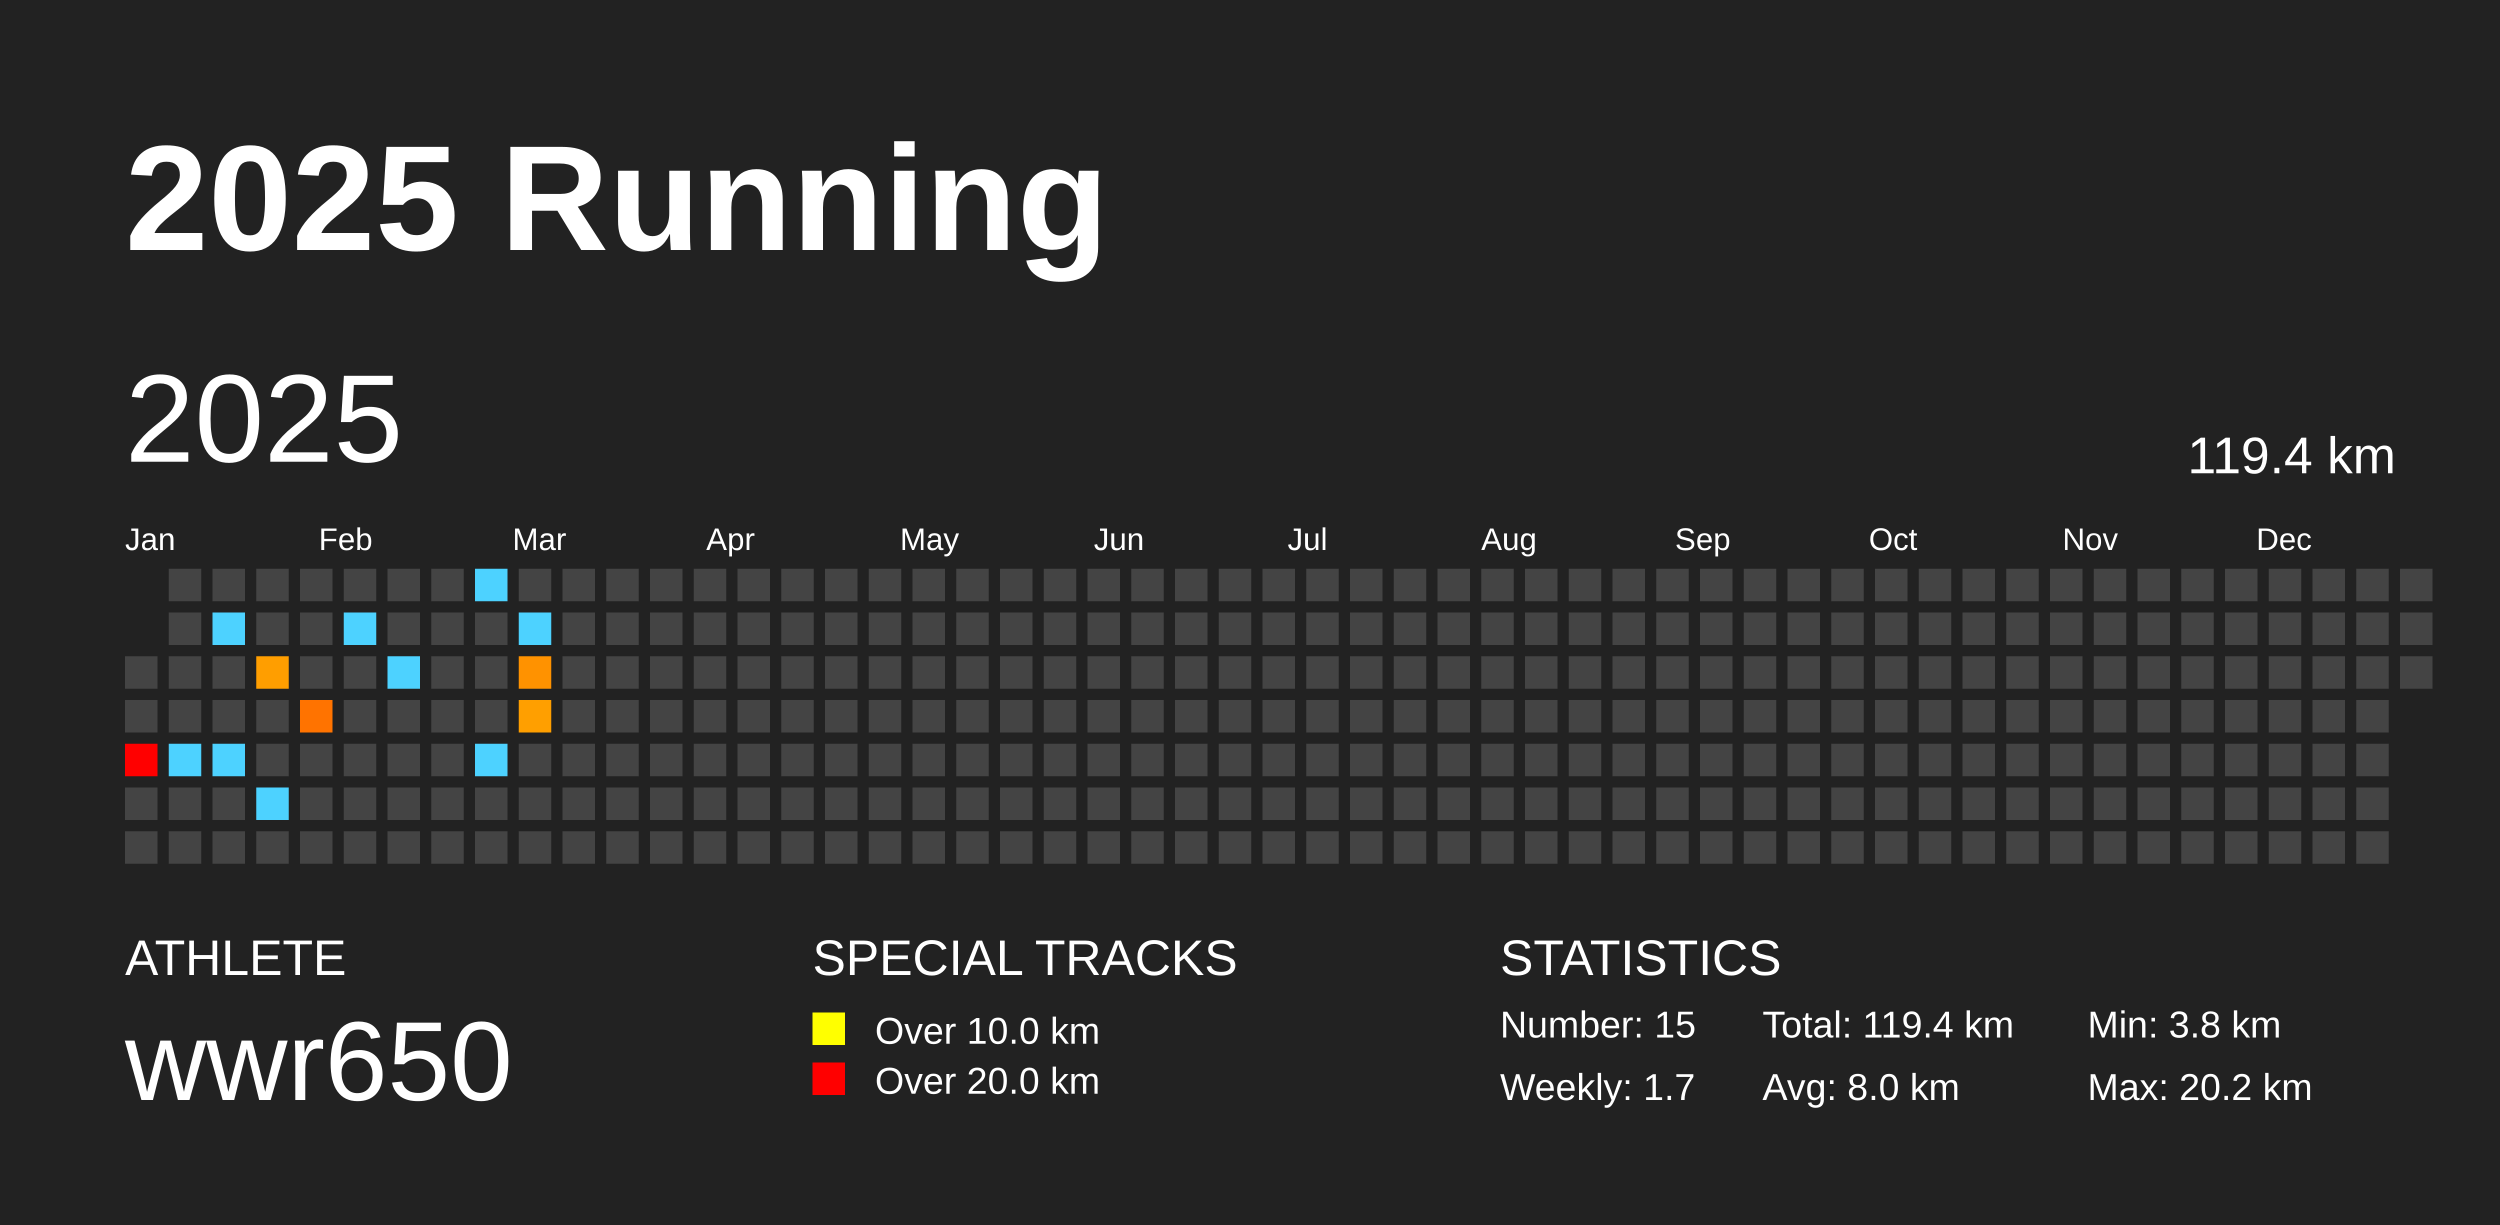
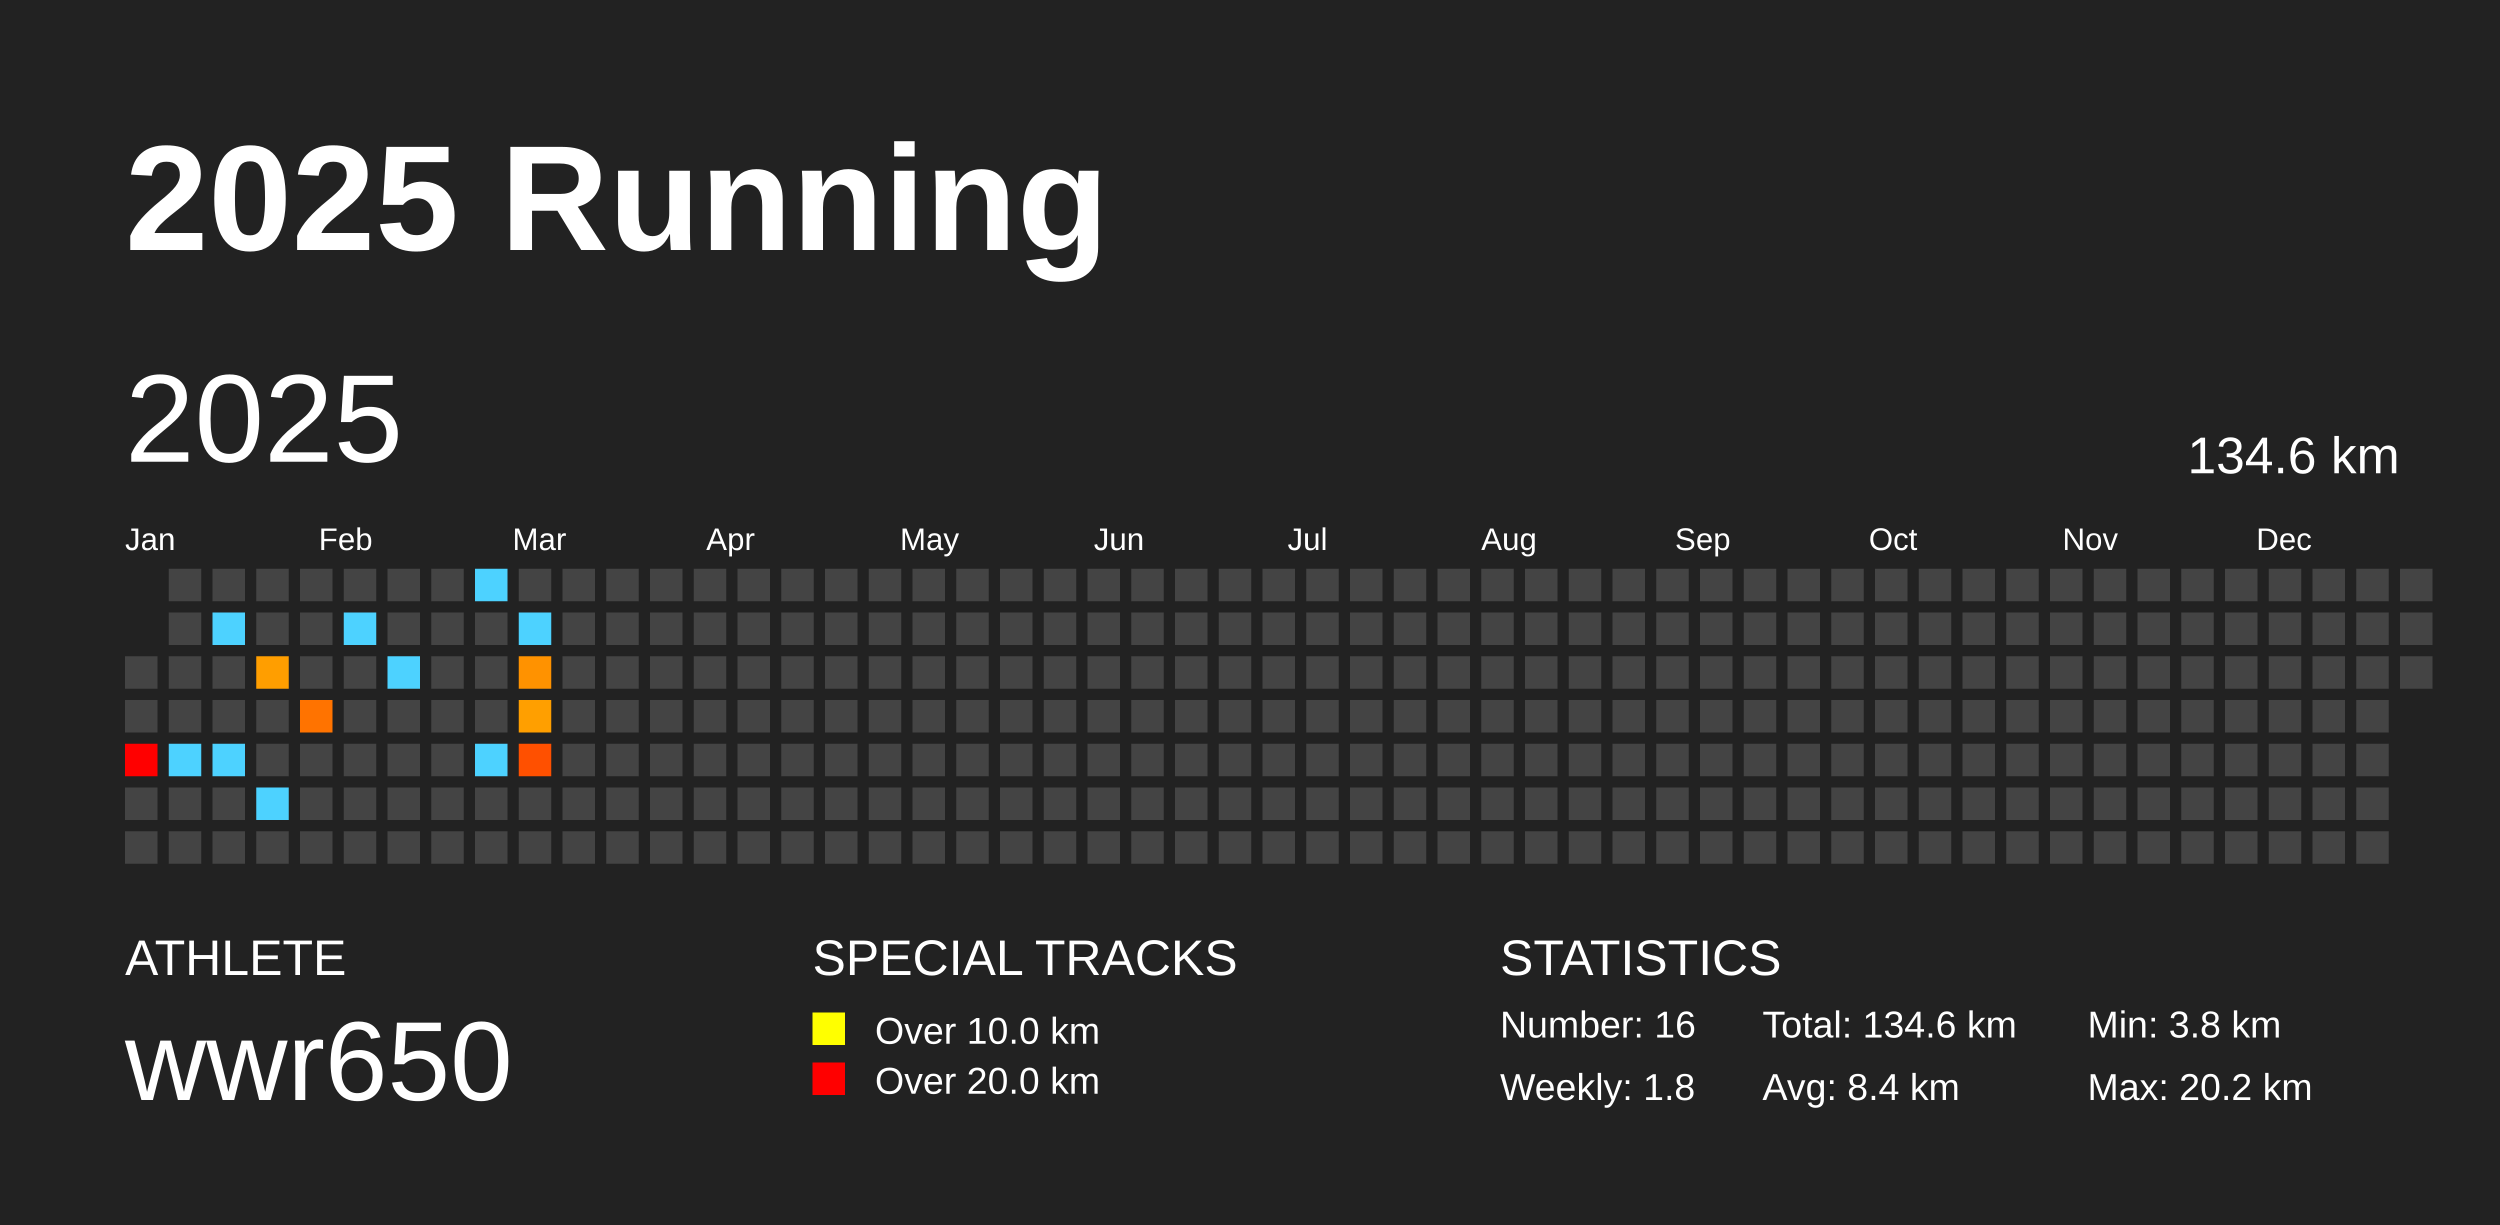
<svg xmlns="http://www.w3.org/2000/svg" baseProfile="full" height="98mm" version="1.1" viewBox="0,0,200,98" width="200mm">
  <defs />
  <rect fill="#222222" height="98" width="200" x="0" y="0" />
  <text fill="#FFFFFF" style="font-size:12px; font-family:Arial; font-weight:bold;" x="10" y="20">2025 Running</text>
  <text fill="#FFFFFF" style="font-size:4px; font-family:Arial" x="10" y="78">ATHLETE</text>
  <text fill="#FFFFFF" style="font-size:9px; font-family:Arial" x="10" y="88">wwr650</text>
  <text fill="#FFFFFF" style="font-size:4px; font-family:Arial" x="65" y="78">SPECIAL TRACKS</text>
  <rect fill="yellow" height="2.6" width="2.6" x="65" y="81" />
  <text fill="#FFFFFF" style="font-size:3px; font-family:Arial" x="70" y="83.5">Over 10.0 km</text>
  <rect fill="red" height="2.6" width="2.6" x="65" y="85" />
  <text fill="#FFFFFF" style="font-size:3px; font-family:Arial" x="70" y="87.5">Over 20.0 km</text>
  <text fill="#FFFFFF" style="font-size:4px; font-family:Arial" x="120" y="78">STATISTICS</text>
-   <text fill="#FFFFFF" style="font-size:3px; font-family:Arial" x="120" y="83">Number: 15</text>
-   <text fill="#FFFFFF" style="font-size:3px; font-family:Arial" x="120" y="88">Weekly: 1.7</text>
-   <text fill="#FFFFFF" style="font-size:3px; font-family:Arial" x="141" y="83">Total: 119.4 km</text>
-   <text fill="#FFFFFF" style="font-size:3px; font-family:Arial" x="141" y="88">Avg: 8.0 km</text>
+   <text fill="#FFFFFF" style="font-size:3px; font-family:Arial" x="120" y="83">Number: 16</text>
+   <text fill="#FFFFFF" style="font-size:3px; font-family:Arial" x="120" y="88">Weekly: 1.8</text>
+   <text fill="#FFFFFF" style="font-size:3px; font-family:Arial" x="141" y="83">Total: 134.6 km</text>
+   <text fill="#FFFFFF" style="font-size:3px; font-family:Arial" x="141" y="88">Avg: 8.4 km</text>
  <text fill="#FFFFFF" style="font-size:3px; font-family:Arial" x="167" y="83">Min: 3.8 km</text>
  <text fill="#FFFFFF" style="font-size:3px; font-family:Arial" x="167" y="88">Max: 20.2 km</text>
  <text dominant-baseline="hanging" fill="#FFFFFF" style="font-size:10.0px; font-family:Arial;" x="10" y="30">2025</text>
-   <text dominant-baseline="hanging" fill="#FFFFFF" style="font-size:4.125px; font-family:Arial;" x="175" y="35">119.4 km</text>
+   <text dominant-baseline="hanging" fill="#FFFFFF" style="font-size:4.125px; font-family:Arial;" x="175" y="35">134.6 km</text>
  <text fill="#FFFFFF" style="font-size:2.5px; font-family:Arial" x="10.0" y="44">Jan</text>
  <text fill="#FFFFFF" style="font-size:2.5px; font-family:Arial" x="25.5" y="44">Feb</text>
  <text fill="#FFFFFF" style="font-size:2.5px; font-family:Arial" x="41.0" y="44">Mar</text>
  <text fill="#FFFFFF" style="font-size:2.5px; font-family:Arial" x="56.5" y="44">Apr</text>
  <text fill="#FFFFFF" style="font-size:2.5px; font-family:Arial" x="72.0" y="44">May</text>
  <text fill="#FFFFFF" style="font-size:2.5px; font-family:Arial" x="87.5" y="44">Jun</text>
  <text fill="#FFFFFF" style="font-size:2.5px; font-family:Arial" x="103.0" y="44">Jul</text>
  <text fill="#FFFFFF" style="font-size:2.5px; font-family:Arial" x="118.5" y="44">Aug</text>
  <text fill="#FFFFFF" style="font-size:2.5px; font-family:Arial" x="134.0" y="44">Sep</text>
  <text fill="#FFFFFF" style="font-size:2.5px; font-family:Arial" x="149.5" y="44">Oct</text>
  <text fill="#FFFFFF" style="font-size:2.5px; font-family:Arial" x="165.0" y="44">Nov</text>
  <text fill="#FFFFFF" style="font-size:2.5px; font-family:Arial" x="180.5" y="44">Dec</text>
  <rect fill="#444444" height="2.6" width="2.6" x="10.0" y="52.5" />
  <rect fill="#444444" height="2.6" width="2.6" x="10.0" y="56.0" />
  <rect fill="red" height="2.6" width="2.6" x="10.0" y="59.5" />
  <rect fill="#444444" height="2.6" width="2.6" x="10.0" y="63.0" />
  <rect fill="#444444" height="2.6" width="2.6" x="10.0" y="66.5" />
  <rect fill="#444444" height="2.6" width="2.6" x="13.5" y="45.5" />
  <rect fill="#444444" height="2.6" width="2.6" x="13.5" y="49.0" />
  <rect fill="#444444" height="2.6" width="2.6" x="13.5" y="52.5" />
  <rect fill="#444444" height="2.6" width="2.6" x="13.5" y="56.0" />
  <rect fill="#4dd2ff" height="2.6" width="2.6" x="13.5" y="59.5" />
  <rect fill="#444444" height="2.6" width="2.6" x="13.5" y="63.0" />
  <rect fill="#444444" height="2.6" width="2.6" x="13.5" y="66.5" />
  <rect fill="#444444" height="2.6" width="2.6" x="17.0" y="45.5" />
  <rect fill="#4dd2ff" height="2.6" width="2.6" x="17.0" y="49.0" />
  <rect fill="#444444" height="2.6" width="2.6" x="17.0" y="52.5" />
  <rect fill="#444444" height="2.6" width="2.6" x="17.0" y="56.0" />
  <rect fill="#4dd2ff" height="2.6" width="2.6" x="17.0" y="59.5" />
  <rect fill="#444444" height="2.6" width="2.6" x="17.0" y="63.0" />
  <rect fill="#444444" height="2.6" width="2.6" x="17.0" y="66.5" />
  <rect fill="#444444" height="2.6" width="2.6" x="20.5" y="45.5" />
  <rect fill="#444444" height="2.6" width="2.6" x="20.5" y="49.0" />
  <rect fill="#ff9e00" height="2.6" width="2.6" x="20.5" y="52.5" />
  <rect fill="#444444" height="2.6" width="2.6" x="20.5" y="56.0" />
  <rect fill="#444444" height="2.6" width="2.6" x="20.5" y="59.5" />
  <rect fill="#4dd2ff" height="2.6" width="2.6" x="20.5" y="63.0" />
  <rect fill="#444444" height="2.6" width="2.6" x="20.5" y="66.5" />
  <rect fill="#444444" height="2.6" width="2.6" x="24.0" y="45.5" />
  <rect fill="#444444" height="2.6" width="2.6" x="24.0" y="49.0" />
  <rect fill="#444444" height="2.6" width="2.6" x="24.0" y="52.5" />
  <rect fill="#ff7300" height="2.6" width="2.6" x="24.0" y="56.0" />
  <rect fill="#444444" height="2.6" width="2.6" x="24.0" y="59.5" />
  <rect fill="#444444" height="2.6" width="2.6" x="24.0" y="63.0" />
  <rect fill="#444444" height="2.6" width="2.6" x="24.0" y="66.5" />
  <rect fill="#444444" height="2.6" width="2.6" x="27.5" y="45.5" />
  <rect fill="#4dd2ff" height="2.6" width="2.6" x="27.5" y="49.0" />
  <rect fill="#444444" height="2.6" width="2.6" x="27.5" y="52.5" />
  <rect fill="#444444" height="2.6" width="2.6" x="27.5" y="56.0" />
  <rect fill="#444444" height="2.6" width="2.6" x="27.5" y="59.5" />
  <rect fill="#444444" height="2.6" width="2.6" x="27.5" y="63.0" />
  <rect fill="#444444" height="2.6" width="2.6" x="27.5" y="66.5" />
  <rect fill="#444444" height="2.6" width="2.6" x="31.0" y="45.5" />
  <rect fill="#444444" height="2.6" width="2.6" x="31.0" y="49.0" />
  <rect fill="#4dd2ff" height="2.6" width="2.6" x="31.0" y="52.5" />
  <rect fill="#444444" height="2.6" width="2.6" x="31.0" y="56.0" />
  <rect fill="#444444" height="2.6" width="2.6" x="31.0" y="59.5" />
  <rect fill="#444444" height="2.6" width="2.6" x="31.0" y="63.0" />
  <rect fill="#444444" height="2.6" width="2.6" x="31.0" y="66.5" />
  <rect fill="#444444" height="2.6" width="2.6" x="34.5" y="45.5" />
  <rect fill="#444444" height="2.6" width="2.6" x="34.5" y="49.0" />
  <rect fill="#444444" height="2.6" width="2.6" x="34.5" y="52.5" />
  <rect fill="#444444" height="2.6" width="2.6" x="34.5" y="56.0" />
  <rect fill="#444444" height="2.6" width="2.6" x="34.5" y="59.5" />
  <rect fill="#444444" height="2.6" width="2.6" x="34.5" y="63.0" />
  <rect fill="#444444" height="2.6" width="2.6" x="34.5" y="66.5" />
  <rect fill="#4dd2ff" height="2.6" width="2.6" x="38.0" y="45.5" />
  <rect fill="#444444" height="2.6" width="2.6" x="38.0" y="49.0" />
  <rect fill="#444444" height="2.6" width="2.6" x="38.0" y="52.5" />
  <rect fill="#444444" height="2.6" width="2.6" x="38.0" y="56.0" />
  <rect fill="#4dd2ff" height="2.6" width="2.6" x="38.0" y="59.5" />
  <rect fill="#444444" height="2.6" width="2.6" x="38.0" y="63.0" />
  <rect fill="#444444" height="2.6" width="2.6" x="38.0" y="66.5" />
  <rect fill="#444444" height="2.6" width="2.6" x="41.5" y="45.5" />
  <rect fill="#4dd2ff" height="2.6" width="2.6" x="41.5" y="49.0" />
  <rect fill="#ff9200" height="2.6" width="2.6" x="41.5" y="52.5" />
  <rect fill="#ff9f00" height="2.6" width="2.6" x="41.5" y="56.0" />
-   <rect fill="#444444" height="2.6" width="2.6" x="41.5" y="59.5" />
+   <rect fill="#ff5000" height="2.6" width="2.6" x="41.5" y="59.5" />
  <rect fill="#444444" height="2.6" width="2.6" x="41.5" y="63.0" />
  <rect fill="#444444" height="2.6" width="2.6" x="41.5" y="66.5" />
  <rect fill="#444444" height="2.6" width="2.6" x="45.0" y="45.5" />
  <rect fill="#444444" height="2.6" width="2.6" x="45.0" y="49.0" />
  <rect fill="#444444" height="2.6" width="2.6" x="45.0" y="52.5" />
  <rect fill="#444444" height="2.6" width="2.6" x="45.0" y="56.0" />
  <rect fill="#444444" height="2.6" width="2.6" x="45.0" y="59.5" />
  <rect fill="#444444" height="2.6" width="2.6" x="45.0" y="63.0" />
  <rect fill="#444444" height="2.6" width="2.6" x="45.0" y="66.5" />
  <rect fill="#444444" height="2.6" width="2.6" x="48.5" y="45.5" />
  <rect fill="#444444" height="2.6" width="2.6" x="48.5" y="49.0" />
  <rect fill="#444444" height="2.6" width="2.6" x="48.5" y="52.5" />
  <rect fill="#444444" height="2.6" width="2.6" x="48.5" y="56.0" />
  <rect fill="#444444" height="2.6" width="2.6" x="48.5" y="59.5" />
  <rect fill="#444444" height="2.6" width="2.6" x="48.5" y="63.0" />
  <rect fill="#444444" height="2.6" width="2.6" x="48.5" y="66.5" />
  <rect fill="#444444" height="2.6" width="2.6" x="52.0" y="45.5" />
  <rect fill="#444444" height="2.6" width="2.6" x="52.0" y="49.0" />
  <rect fill="#444444" height="2.6" width="2.6" x="52.0" y="52.5" />
  <rect fill="#444444" height="2.6" width="2.6" x="52.0" y="56.0" />
  <rect fill="#444444" height="2.6" width="2.6" x="52.0" y="59.5" />
  <rect fill="#444444" height="2.6" width="2.6" x="52.0" y="63.0" />
  <rect fill="#444444" height="2.6" width="2.6" x="52.0" y="66.5" />
  <rect fill="#444444" height="2.6" width="2.6" x="55.5" y="45.5" />
  <rect fill="#444444" height="2.6" width="2.6" x="55.5" y="49.0" />
  <rect fill="#444444" height="2.6" width="2.6" x="55.5" y="52.5" />
  <rect fill="#444444" height="2.6" width="2.6" x="55.5" y="56.0" />
  <rect fill="#444444" height="2.6" width="2.6" x="55.5" y="59.5" />
  <rect fill="#444444" height="2.6" width="2.6" x="55.5" y="63.0" />
  <rect fill="#444444" height="2.6" width="2.6" x="55.5" y="66.5" />
  <rect fill="#444444" height="2.6" width="2.6" x="59.0" y="45.5" />
  <rect fill="#444444" height="2.6" width="2.6" x="59.0" y="49.0" />
  <rect fill="#444444" height="2.6" width="2.6" x="59.0" y="52.5" />
  <rect fill="#444444" height="2.6" width="2.6" x="59.0" y="56.0" />
  <rect fill="#444444" height="2.6" width="2.6" x="59.0" y="59.5" />
  <rect fill="#444444" height="2.6" width="2.6" x="59.0" y="63.0" />
  <rect fill="#444444" height="2.6" width="2.6" x="59.0" y="66.5" />
  <rect fill="#444444" height="2.6" width="2.6" x="62.5" y="45.5" />
  <rect fill="#444444" height="2.6" width="2.6" x="62.5" y="49.0" />
  <rect fill="#444444" height="2.6" width="2.6" x="62.5" y="52.5" />
  <rect fill="#444444" height="2.6" width="2.6" x="62.5" y="56.0" />
  <rect fill="#444444" height="2.6" width="2.6" x="62.5" y="59.5" />
  <rect fill="#444444" height="2.6" width="2.6" x="62.5" y="63.0" />
  <rect fill="#444444" height="2.6" width="2.6" x="62.5" y="66.5" />
  <rect fill="#444444" height="2.6" width="2.6" x="66.0" y="45.5" />
  <rect fill="#444444" height="2.6" width="2.6" x="66.0" y="49.0" />
  <rect fill="#444444" height="2.6" width="2.6" x="66.0" y="52.5" />
  <rect fill="#444444" height="2.6" width="2.6" x="66.0" y="56.0" />
  <rect fill="#444444" height="2.6" width="2.6" x="66.0" y="59.5" />
  <rect fill="#444444" height="2.6" width="2.6" x="66.0" y="63.0" />
  <rect fill="#444444" height="2.6" width="2.6" x="66.0" y="66.5" />
  <rect fill="#444444" height="2.6" width="2.6" x="69.5" y="45.5" />
  <rect fill="#444444" height="2.6" width="2.6" x="69.5" y="49.0" />
  <rect fill="#444444" height="2.6" width="2.6" x="69.5" y="52.5" />
  <rect fill="#444444" height="2.6" width="2.6" x="69.5" y="56.0" />
  <rect fill="#444444" height="2.6" width="2.6" x="69.5" y="59.5" />
  <rect fill="#444444" height="2.6" width="2.6" x="69.5" y="63.0" />
  <rect fill="#444444" height="2.6" width="2.6" x="69.5" y="66.5" />
  <rect fill="#444444" height="2.6" width="2.6" x="73.0" y="45.5" />
  <rect fill="#444444" height="2.6" width="2.6" x="73.0" y="49.0" />
  <rect fill="#444444" height="2.6" width="2.6" x="73.0" y="52.5" />
  <rect fill="#444444" height="2.6" width="2.6" x="73.0" y="56.0" />
  <rect fill="#444444" height="2.6" width="2.6" x="73.0" y="59.5" />
  <rect fill="#444444" height="2.6" width="2.6" x="73.0" y="63.0" />
  <rect fill="#444444" height="2.6" width="2.6" x="73.0" y="66.5" />
  <rect fill="#444444" height="2.6" width="2.6" x="76.5" y="45.5" />
  <rect fill="#444444" height="2.6" width="2.6" x="76.5" y="49.0" />
  <rect fill="#444444" height="2.6" width="2.6" x="76.5" y="52.5" />
  <rect fill="#444444" height="2.6" width="2.6" x="76.5" y="56.0" />
  <rect fill="#444444" height="2.6" width="2.6" x="76.5" y="59.5" />
  <rect fill="#444444" height="2.6" width="2.6" x="76.5" y="63.0" />
  <rect fill="#444444" height="2.6" width="2.6" x="76.5" y="66.5" />
  <rect fill="#444444" height="2.6" width="2.6" x="80.0" y="45.5" />
  <rect fill="#444444" height="2.6" width="2.6" x="80.0" y="49.0" />
  <rect fill="#444444" height="2.6" width="2.6" x="80.0" y="52.5" />
  <rect fill="#444444" height="2.6" width="2.6" x="80.0" y="56.0" />
  <rect fill="#444444" height="2.6" width="2.6" x="80.0" y="59.5" />
  <rect fill="#444444" height="2.6" width="2.6" x="80.0" y="63.0" />
  <rect fill="#444444" height="2.6" width="2.6" x="80.0" y="66.5" />
  <rect fill="#444444" height="2.6" width="2.6" x="83.5" y="45.5" />
  <rect fill="#444444" height="2.6" width="2.6" x="83.5" y="49.0" />
  <rect fill="#444444" height="2.6" width="2.6" x="83.5" y="52.5" />
  <rect fill="#444444" height="2.6" width="2.6" x="83.5" y="56.0" />
  <rect fill="#444444" height="2.6" width="2.6" x="83.5" y="59.5" />
  <rect fill="#444444" height="2.6" width="2.6" x="83.5" y="63.0" />
  <rect fill="#444444" height="2.6" width="2.6" x="83.5" y="66.5" />
  <rect fill="#444444" height="2.6" width="2.6" x="87.0" y="45.5" />
  <rect fill="#444444" height="2.6" width="2.6" x="87.0" y="49.0" />
  <rect fill="#444444" height="2.6" width="2.6" x="87.0" y="52.5" />
  <rect fill="#444444" height="2.6" width="2.6" x="87.0" y="56.0" />
  <rect fill="#444444" height="2.6" width="2.6" x="87.0" y="59.5" />
  <rect fill="#444444" height="2.6" width="2.6" x="87.0" y="63.0" />
  <rect fill="#444444" height="2.6" width="2.6" x="87.0" y="66.5" />
  <rect fill="#444444" height="2.6" width="2.6" x="90.5" y="45.5" />
  <rect fill="#444444" height="2.6" width="2.6" x="90.5" y="49.0" />
  <rect fill="#444444" height="2.6" width="2.6" x="90.5" y="52.5" />
  <rect fill="#444444" height="2.6" width="2.6" x="90.5" y="56.0" />
  <rect fill="#444444" height="2.6" width="2.6" x="90.5" y="59.5" />
  <rect fill="#444444" height="2.6" width="2.6" x="90.5" y="63.0" />
  <rect fill="#444444" height="2.6" width="2.6" x="90.5" y="66.5" />
  <rect fill="#444444" height="2.6" width="2.6" x="94.0" y="45.5" />
  <rect fill="#444444" height="2.6" width="2.6" x="94.0" y="49.0" />
  <rect fill="#444444" height="2.6" width="2.6" x="94.0" y="52.5" />
  <rect fill="#444444" height="2.6" width="2.6" x="94.0" y="56.0" />
  <rect fill="#444444" height="2.6" width="2.6" x="94.0" y="59.5" />
  <rect fill="#444444" height="2.6" width="2.6" x="94.0" y="63.0" />
  <rect fill="#444444" height="2.6" width="2.6" x="94.0" y="66.5" />
  <rect fill="#444444" height="2.6" width="2.6" x="97.5" y="45.5" />
  <rect fill="#444444" height="2.6" width="2.6" x="97.5" y="49.0" />
  <rect fill="#444444" height="2.6" width="2.6" x="97.5" y="52.5" />
  <rect fill="#444444" height="2.6" width="2.6" x="97.5" y="56.0" />
  <rect fill="#444444" height="2.6" width="2.6" x="97.5" y="59.5" />
  <rect fill="#444444" height="2.6" width="2.6" x="97.5" y="63.0" />
  <rect fill="#444444" height="2.6" width="2.6" x="97.5" y="66.5" />
  <rect fill="#444444" height="2.6" width="2.6" x="101.0" y="45.5" />
  <rect fill="#444444" height="2.6" width="2.6" x="101.0" y="49.0" />
  <rect fill="#444444" height="2.6" width="2.6" x="101.0" y="52.5" />
  <rect fill="#444444" height="2.6" width="2.6" x="101.0" y="56.0" />
  <rect fill="#444444" height="2.6" width="2.6" x="101.0" y="59.5" />
  <rect fill="#444444" height="2.6" width="2.6" x="101.0" y="63.0" />
  <rect fill="#444444" height="2.6" width="2.6" x="101.0" y="66.5" />
  <rect fill="#444444" height="2.6" width="2.6" x="104.5" y="45.5" />
  <rect fill="#444444" height="2.6" width="2.6" x="104.5" y="49.0" />
  <rect fill="#444444" height="2.6" width="2.6" x="104.5" y="52.5" />
  <rect fill="#444444" height="2.6" width="2.6" x="104.5" y="56.0" />
  <rect fill="#444444" height="2.6" width="2.6" x="104.5" y="59.5" />
  <rect fill="#444444" height="2.6" width="2.6" x="104.5" y="63.0" />
  <rect fill="#444444" height="2.6" width="2.6" x="104.5" y="66.5" />
  <rect fill="#444444" height="2.6" width="2.6" x="108.0" y="45.5" />
  <rect fill="#444444" height="2.6" width="2.6" x="108.0" y="49.0" />
  <rect fill="#444444" height="2.6" width="2.6" x="108.0" y="52.5" />
  <rect fill="#444444" height="2.6" width="2.6" x="108.0" y="56.0" />
  <rect fill="#444444" height="2.6" width="2.6" x="108.0" y="59.5" />
  <rect fill="#444444" height="2.6" width="2.6" x="108.0" y="63.0" />
  <rect fill="#444444" height="2.6" width="2.6" x="108.0" y="66.5" />
  <rect fill="#444444" height="2.6" width="2.6" x="111.5" y="45.5" />
  <rect fill="#444444" height="2.6" width="2.6" x="111.5" y="49.0" />
  <rect fill="#444444" height="2.6" width="2.6" x="111.5" y="52.5" />
  <rect fill="#444444" height="2.6" width="2.6" x="111.5" y="56.0" />
  <rect fill="#444444" height="2.6" width="2.6" x="111.5" y="59.5" />
  <rect fill="#444444" height="2.6" width="2.6" x="111.5" y="63.0" />
  <rect fill="#444444" height="2.6" width="2.6" x="111.5" y="66.5" />
  <rect fill="#444444" height="2.6" width="2.6" x="115.0" y="45.5" />
  <rect fill="#444444" height="2.6" width="2.6" x="115.0" y="49.0" />
  <rect fill="#444444" height="2.6" width="2.6" x="115.0" y="52.5" />
  <rect fill="#444444" height="2.6" width="2.6" x="115.0" y="56.0" />
  <rect fill="#444444" height="2.6" width="2.6" x="115.0" y="59.5" />
  <rect fill="#444444" height="2.6" width="2.6" x="115.0" y="63.0" />
  <rect fill="#444444" height="2.6" width="2.6" x="115.0" y="66.5" />
  <rect fill="#444444" height="2.6" width="2.6" x="118.5" y="45.5" />
  <rect fill="#444444" height="2.6" width="2.6" x="118.5" y="49.0" />
  <rect fill="#444444" height="2.6" width="2.6" x="118.5" y="52.5" />
  <rect fill="#444444" height="2.6" width="2.6" x="118.5" y="56.0" />
  <rect fill="#444444" height="2.6" width="2.6" x="118.5" y="59.5" />
  <rect fill="#444444" height="2.6" width="2.6" x="118.5" y="63.0" />
  <rect fill="#444444" height="2.6" width="2.6" x="118.5" y="66.5" />
  <rect fill="#444444" height="2.6" width="2.6" x="122.0" y="45.5" />
  <rect fill="#444444" height="2.6" width="2.6" x="122.0" y="49.0" />
  <rect fill="#444444" height="2.6" width="2.6" x="122.0" y="52.5" />
  <rect fill="#444444" height="2.6" width="2.6" x="122.0" y="56.0" />
  <rect fill="#444444" height="2.6" width="2.6" x="122.0" y="59.5" />
  <rect fill="#444444" height="2.6" width="2.6" x="122.0" y="63.0" />
  <rect fill="#444444" height="2.6" width="2.6" x="122.0" y="66.5" />
  <rect fill="#444444" height="2.6" width="2.6" x="125.5" y="45.5" />
  <rect fill="#444444" height="2.6" width="2.6" x="125.5" y="49.0" />
  <rect fill="#444444" height="2.6" width="2.6" x="125.5" y="52.5" />
  <rect fill="#444444" height="2.6" width="2.6" x="125.5" y="56.0" />
  <rect fill="#444444" height="2.6" width="2.6" x="125.5" y="59.5" />
  <rect fill="#444444" height="2.6" width="2.6" x="125.5" y="63.0" />
  <rect fill="#444444" height="2.6" width="2.6" x="125.5" y="66.5" />
  <rect fill="#444444" height="2.6" width="2.6" x="129.0" y="45.5" />
  <rect fill="#444444" height="2.6" width="2.6" x="129.0" y="49.0" />
  <rect fill="#444444" height="2.6" width="2.6" x="129.0" y="52.5" />
  <rect fill="#444444" height="2.6" width="2.6" x="129.0" y="56.0" />
  <rect fill="#444444" height="2.6" width="2.6" x="129.0" y="59.5" />
  <rect fill="#444444" height="2.6" width="2.6" x="129.0" y="63.0" />
  <rect fill="#444444" height="2.6" width="2.6" x="129.0" y="66.5" />
  <rect fill="#444444" height="2.6" width="2.6" x="132.5" y="45.5" />
  <rect fill="#444444" height="2.6" width="2.6" x="132.5" y="49.0" />
  <rect fill="#444444" height="2.6" width="2.6" x="132.5" y="52.5" />
  <rect fill="#444444" height="2.6" width="2.6" x="132.5" y="56.0" />
  <rect fill="#444444" height="2.6" width="2.6" x="132.5" y="59.5" />
  <rect fill="#444444" height="2.6" width="2.6" x="132.5" y="63.0" />
  <rect fill="#444444" height="2.6" width="2.6" x="132.5" y="66.5" />
  <rect fill="#444444" height="2.6" width="2.6" x="136.0" y="45.5" />
  <rect fill="#444444" height="2.6" width="2.6" x="136.0" y="49.0" />
  <rect fill="#444444" height="2.6" width="2.6" x="136.0" y="52.5" />
  <rect fill="#444444" height="2.6" width="2.6" x="136.0" y="56.0" />
  <rect fill="#444444" height="2.6" width="2.6" x="136.0" y="59.5" />
  <rect fill="#444444" height="2.6" width="2.6" x="136.0" y="63.0" />
  <rect fill="#444444" height="2.6" width="2.6" x="136.0" y="66.5" />
  <rect fill="#444444" height="2.6" width="2.6" x="139.5" y="45.5" />
  <rect fill="#444444" height="2.6" width="2.6" x="139.5" y="49.0" />
  <rect fill="#444444" height="2.6" width="2.6" x="139.5" y="52.5" />
  <rect fill="#444444" height="2.6" width="2.6" x="139.5" y="56.0" />
  <rect fill="#444444" height="2.6" width="2.6" x="139.5" y="59.5" />
  <rect fill="#444444" height="2.6" width="2.6" x="139.5" y="63.0" />
  <rect fill="#444444" height="2.6" width="2.6" x="139.5" y="66.5" />
  <rect fill="#444444" height="2.6" width="2.6" x="143.0" y="45.5" />
  <rect fill="#444444" height="2.6" width="2.6" x="143.0" y="49.0" />
  <rect fill="#444444" height="2.6" width="2.6" x="143.0" y="52.5" />
  <rect fill="#444444" height="2.6" width="2.6" x="143.0" y="56.0" />
  <rect fill="#444444" height="2.6" width="2.6" x="143.0" y="59.5" />
  <rect fill="#444444" height="2.6" width="2.6" x="143.0" y="63.0" />
  <rect fill="#444444" height="2.6" width="2.6" x="143.0" y="66.5" />
  <rect fill="#444444" height="2.6" width="2.6" x="146.5" y="45.5" />
  <rect fill="#444444" height="2.6" width="2.6" x="146.5" y="49.0" />
  <rect fill="#444444" height="2.6" width="2.6" x="146.5" y="52.5" />
  <rect fill="#444444" height="2.6" width="2.6" x="146.5" y="56.0" />
  <rect fill="#444444" height="2.6" width="2.6" x="146.5" y="59.5" />
  <rect fill="#444444" height="2.6" width="2.6" x="146.5" y="63.0" />
  <rect fill="#444444" height="2.6" width="2.6" x="146.5" y="66.5" />
  <rect fill="#444444" height="2.6" width="2.6" x="150.0" y="45.5" />
  <rect fill="#444444" height="2.6" width="2.6" x="150.0" y="49.0" />
  <rect fill="#444444" height="2.6" width="2.6" x="150.0" y="52.5" />
  <rect fill="#444444" height="2.6" width="2.6" x="150.0" y="56.0" />
  <rect fill="#444444" height="2.6" width="2.6" x="150.0" y="59.5" />
  <rect fill="#444444" height="2.6" width="2.6" x="150.0" y="63.0" />
  <rect fill="#444444" height="2.6" width="2.6" x="150.0" y="66.5" />
  <rect fill="#444444" height="2.6" width="2.6" x="153.5" y="45.5" />
  <rect fill="#444444" height="2.6" width="2.6" x="153.5" y="49.0" />
  <rect fill="#444444" height="2.6" width="2.6" x="153.5" y="52.5" />
  <rect fill="#444444" height="2.6" width="2.6" x="153.5" y="56.0" />
  <rect fill="#444444" height="2.6" width="2.6" x="153.5" y="59.5" />
  <rect fill="#444444" height="2.6" width="2.6" x="153.5" y="63.0" />
  <rect fill="#444444" height="2.6" width="2.6" x="153.5" y="66.5" />
  <rect fill="#444444" height="2.6" width="2.6" x="157.0" y="45.5" />
  <rect fill="#444444" height="2.6" width="2.6" x="157.0" y="49.0" />
  <rect fill="#444444" height="2.6" width="2.6" x="157.0" y="52.5" />
  <rect fill="#444444" height="2.6" width="2.6" x="157.0" y="56.0" />
  <rect fill="#444444" height="2.6" width="2.6" x="157.0" y="59.5" />
  <rect fill="#444444" height="2.6" width="2.6" x="157.0" y="63.0" />
  <rect fill="#444444" height="2.6" width="2.6" x="157.0" y="66.5" />
  <rect fill="#444444" height="2.6" width="2.6" x="160.5" y="45.5" />
  <rect fill="#444444" height="2.6" width="2.6" x="160.5" y="49.0" />
  <rect fill="#444444" height="2.6" width="2.6" x="160.5" y="52.5" />
  <rect fill="#444444" height="2.6" width="2.6" x="160.5" y="56.0" />
  <rect fill="#444444" height="2.6" width="2.6" x="160.5" y="59.5" />
  <rect fill="#444444" height="2.6" width="2.6" x="160.5" y="63.0" />
  <rect fill="#444444" height="2.6" width="2.6" x="160.5" y="66.5" />
  <rect fill="#444444" height="2.6" width="2.6" x="164.0" y="45.5" />
  <rect fill="#444444" height="2.6" width="2.6" x="164.0" y="49.0" />
  <rect fill="#444444" height="2.6" width="2.6" x="164.0" y="52.5" />
  <rect fill="#444444" height="2.6" width="2.6" x="164.0" y="56.0" />
  <rect fill="#444444" height="2.6" width="2.6" x="164.0" y="59.5" />
  <rect fill="#444444" height="2.6" width="2.6" x="164.0" y="63.0" />
  <rect fill="#444444" height="2.6" width="2.6" x="164.0" y="66.5" />
  <rect fill="#444444" height="2.6" width="2.6" x="167.5" y="45.5" />
  <rect fill="#444444" height="2.6" width="2.6" x="167.5" y="49.0" />
  <rect fill="#444444" height="2.6" width="2.6" x="167.5" y="52.5" />
  <rect fill="#444444" height="2.6" width="2.6" x="167.5" y="56.0" />
  <rect fill="#444444" height="2.6" width="2.6" x="167.5" y="59.5" />
  <rect fill="#444444" height="2.6" width="2.6" x="167.5" y="63.0" />
  <rect fill="#444444" height="2.6" width="2.6" x="167.5" y="66.5" />
  <rect fill="#444444" height="2.6" width="2.6" x="171.0" y="45.5" />
  <rect fill="#444444" height="2.6" width="2.6" x="171.0" y="49.0" />
  <rect fill="#444444" height="2.6" width="2.6" x="171.0" y="52.5" />
  <rect fill="#444444" height="2.6" width="2.6" x="171.0" y="56.0" />
  <rect fill="#444444" height="2.6" width="2.6" x="171.0" y="59.5" />
  <rect fill="#444444" height="2.6" width="2.6" x="171.0" y="63.0" />
  <rect fill="#444444" height="2.6" width="2.6" x="171.0" y="66.5" />
  <rect fill="#444444" height="2.6" width="2.6" x="174.5" y="45.5" />
  <rect fill="#444444" height="2.6" width="2.6" x="174.5" y="49.0" />
  <rect fill="#444444" height="2.6" width="2.6" x="174.5" y="52.5" />
  <rect fill="#444444" height="2.6" width="2.6" x="174.5" y="56.0" />
  <rect fill="#444444" height="2.6" width="2.6" x="174.5" y="59.5" />
  <rect fill="#444444" height="2.6" width="2.6" x="174.5" y="63.0" />
  <rect fill="#444444" height="2.6" width="2.6" x="174.5" y="66.5" />
  <rect fill="#444444" height="2.6" width="2.6" x="178.0" y="45.5" />
  <rect fill="#444444" height="2.6" width="2.6" x="178.0" y="49.0" />
  <rect fill="#444444" height="2.6" width="2.6" x="178.0" y="52.5" />
  <rect fill="#444444" height="2.6" width="2.6" x="178.0" y="56.0" />
  <rect fill="#444444" height="2.6" width="2.6" x="178.0" y="59.5" />
  <rect fill="#444444" height="2.6" width="2.6" x="178.0" y="63.0" />
  <rect fill="#444444" height="2.6" width="2.6" x="178.0" y="66.5" />
  <rect fill="#444444" height="2.6" width="2.6" x="181.5" y="45.5" />
  <rect fill="#444444" height="2.6" width="2.6" x="181.5" y="49.0" />
  <rect fill="#444444" height="2.6" width="2.6" x="181.5" y="52.5" />
  <rect fill="#444444" height="2.6" width="2.6" x="181.5" y="56.0" />
  <rect fill="#444444" height="2.6" width="2.6" x="181.5" y="59.5" />
  <rect fill="#444444" height="2.6" width="2.6" x="181.5" y="63.0" />
  <rect fill="#444444" height="2.6" width="2.6" x="181.5" y="66.5" />
  <rect fill="#444444" height="2.6" width="2.6" x="185.0" y="45.5" />
  <rect fill="#444444" height="2.6" width="2.6" x="185.0" y="49.0" />
  <rect fill="#444444" height="2.6" width="2.6" x="185.0" y="52.5" />
  <rect fill="#444444" height="2.6" width="2.6" x="185.0" y="56.0" />
  <rect fill="#444444" height="2.6" width="2.6" x="185.0" y="59.5" />
  <rect fill="#444444" height="2.6" width="2.6" x="185.0" y="63.0" />
  <rect fill="#444444" height="2.6" width="2.6" x="185.0" y="66.5" />
  <rect fill="#444444" height="2.6" width="2.6" x="188.5" y="45.5" />
  <rect fill="#444444" height="2.6" width="2.6" x="188.5" y="49.0" />
  <rect fill="#444444" height="2.6" width="2.6" x="188.5" y="52.5" />
  <rect fill="#444444" height="2.6" width="2.6" x="188.5" y="56.0" />
  <rect fill="#444444" height="2.6" width="2.6" x="188.5" y="59.5" />
  <rect fill="#444444" height="2.6" width="2.6" x="188.5" y="63.0" />
  <rect fill="#444444" height="2.6" width="2.6" x="188.5" y="66.5" />
  <rect fill="#444444" height="2.6" width="2.6" x="192.0" y="45.5" />
  <rect fill="#444444" height="2.6" width="2.6" x="192.0" y="49.0" />
  <rect fill="#444444" height="2.6" width="2.6" x="192.0" y="52.5" />
</svg>
